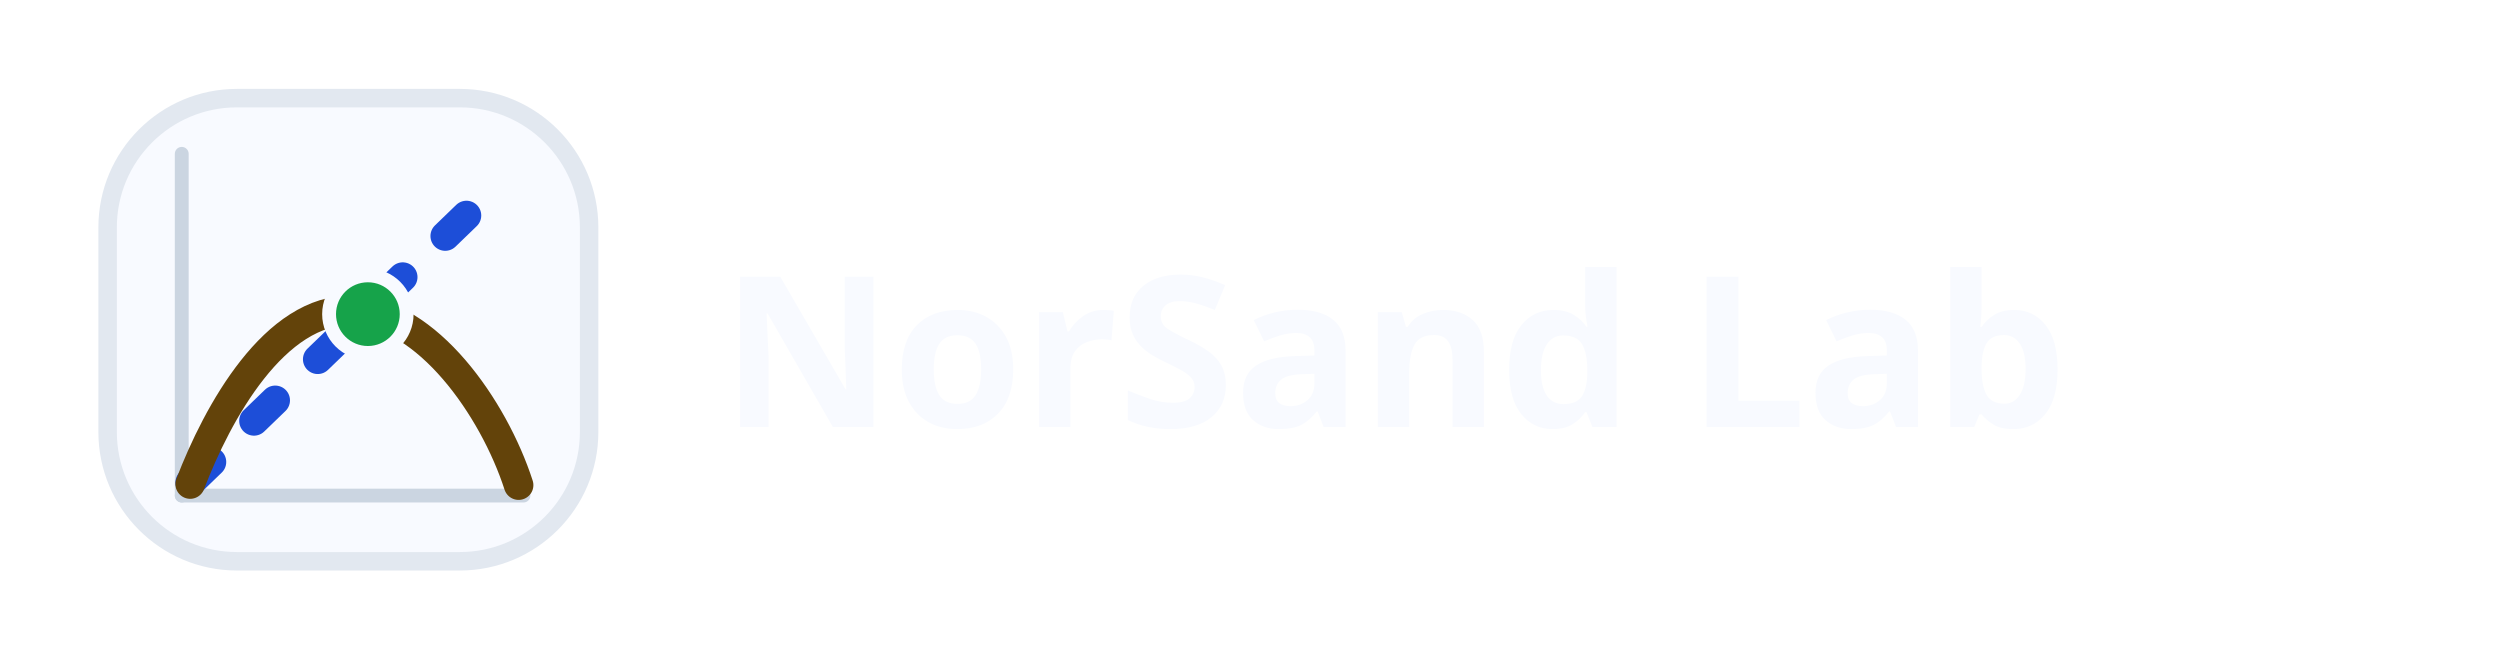
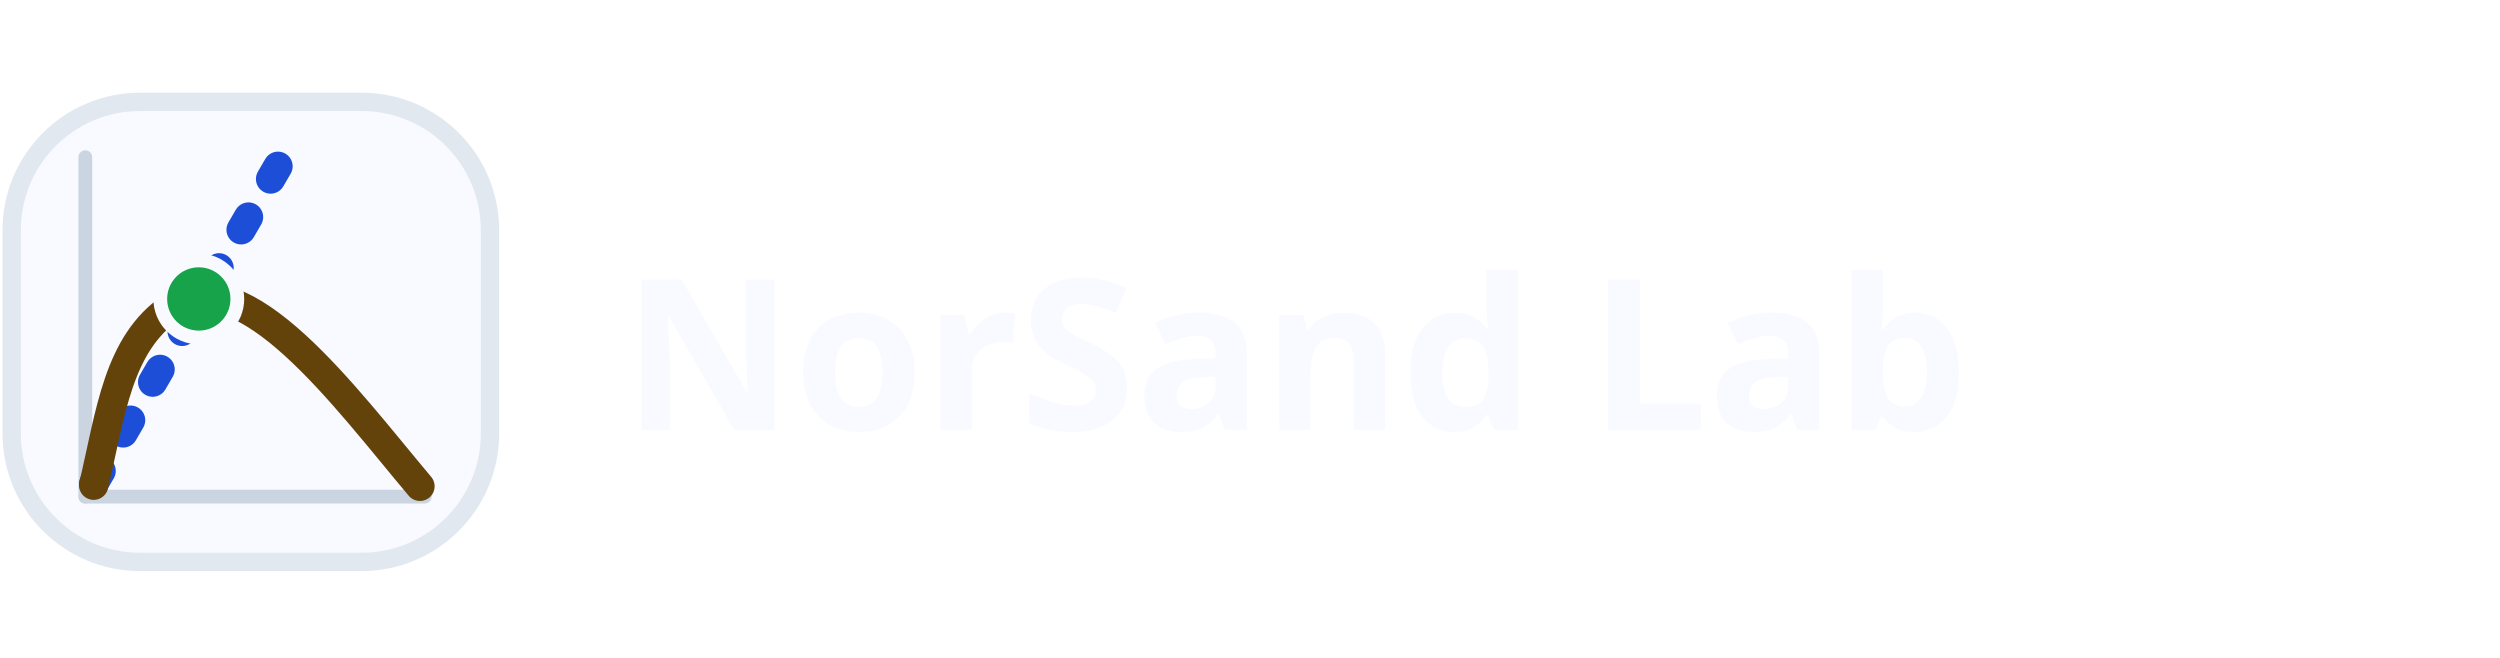
<svg xmlns="http://www.w3.org/2000/svg" width="380" height="100" viewBox="0 0 380 100" role="img" version="1.1" id="svg5" xml:space="preserve">
  <defs id="defs5" />
  <g id="icon" transform="translate(8, 18)">
    <g id="icon-curve-soil" />
-     <g id="g1" transform="matrix(1.403832,0,0,1.403832,-0.02867555,-12.86588)">
-       <rect x="5.974" y="6.968" width="52.135" height="50.147" rx="14" fill="#f8faff" stroke="#e2e8f0" stroke-width="2" id="rect1" />
-       <line x1="14" y1="50" x2="14" y2="13" stroke="#cbd5e1" stroke-width="1.5" stroke-linecap="round" id="line1" />
-       <line x1="14" y1="50" x2="51" y2="50" stroke="#cbd5e1" stroke-width="1.5" stroke-linecap="round" id="line2" />
-       <path d="M 14.917,48.586 46.834,17.739" fill="none" stroke="#1d4ed8" stroke-width="3.2" stroke-linecap="round" stroke-linejoin="round" id="path2" style="stroke-dasharray:3.2, 6.4;stroke-dashoffset:0" />
-       <path d="m 14.914,48.753 c 2.943,-7.71 9.15,-19.031 17.58,-18.809 8.047,0.213 15.286,10.59 17.981,18.926" fill="none" stroke="#1d4ed8" stroke-width="3.2" stroke-linecap="round" stroke-linejoin="round" id="path2-9-8" style="stroke:#63430a;stroke-opacity:1" />
-       <circle cx="34.153" cy="30.357" r="4.2" fill="#16a34a" stroke="#f8faff" stroke-width="1.5" id="circle2-8" />
+     <g id="g2" transform="matrix(1.39456,0,0,1.39456,-14.55785,-12.23751)">
+       <rect x="5.974" y="6.968" width="52.135" height="50.147" rx="14" fill="#f8faff" stroke="#e2e8f0" stroke-width="2" id="rect1-8" />
+       <line x1="14" y1="50" x2="14" y2="13" stroke="#cbd5e1" stroke-width="1.5" stroke-linecap="round" id="line1-8" />
+       <line x1="14" y1="50" x2="51" y2="50" stroke="#cbd5e1" stroke-width="1.5" stroke-linecap="round" id="line2-2" />
+       <path d="M 14.917,48.586 35.326,13.433" fill="none" stroke="#1d4ed8" stroke-width="3.2" stroke-linecap="round" stroke-linejoin="round" id="path2-4" style="stroke-dasharray:1.6, 4.8;stroke-dashoffset:0" />
+       <path d="m 14.914,48.753 c 1.867,-7.875 2.629,-15.423 8.472,-19.388 7.922,-5.375 19.012,9.928 27.088,19.506" fill="none" stroke="#1d4ed8" stroke-width="3.2" stroke-linecap="round" stroke-linejoin="round" id="path2-9" style="stroke:#63430a;stroke-opacity:1" />
+       <circle cx="26.37" cy="28.453" r="4.2" fill="#16a34a" stroke="#f8faff" stroke-width="1.5" id="circle2" />
    </g>
  </g>
  <g id="wordmark">
-     <text x="109.618" y="64.913" font-family="'Inclusive Sans', sans-serif" font-weight="700" font-size="32px" fill="#1d4ed8" id="text3" style="fill:#f8faff;fill-opacity:1">NorSand Lab</text>
+     <text x="94.615" y="65.342" font-family="'Inclusive Sans', sans-serif" font-weight="700" font-size="32px" fill="#1d4ed8" id="text3" style="fill:#f8faff;fill-opacity:1">NorSand Lab</text>
    <text x="274.76" y="58.53" font-family="'Roboto Serif', serif" font-weight="400" font-size="36.718px" fill="#16a34a" id="text4" style="fill:#000000;stroke-width:1.147" transform="scale(0.9804743,1.019915)" />
  </g>
  <g id="tagline" />
</svg>
